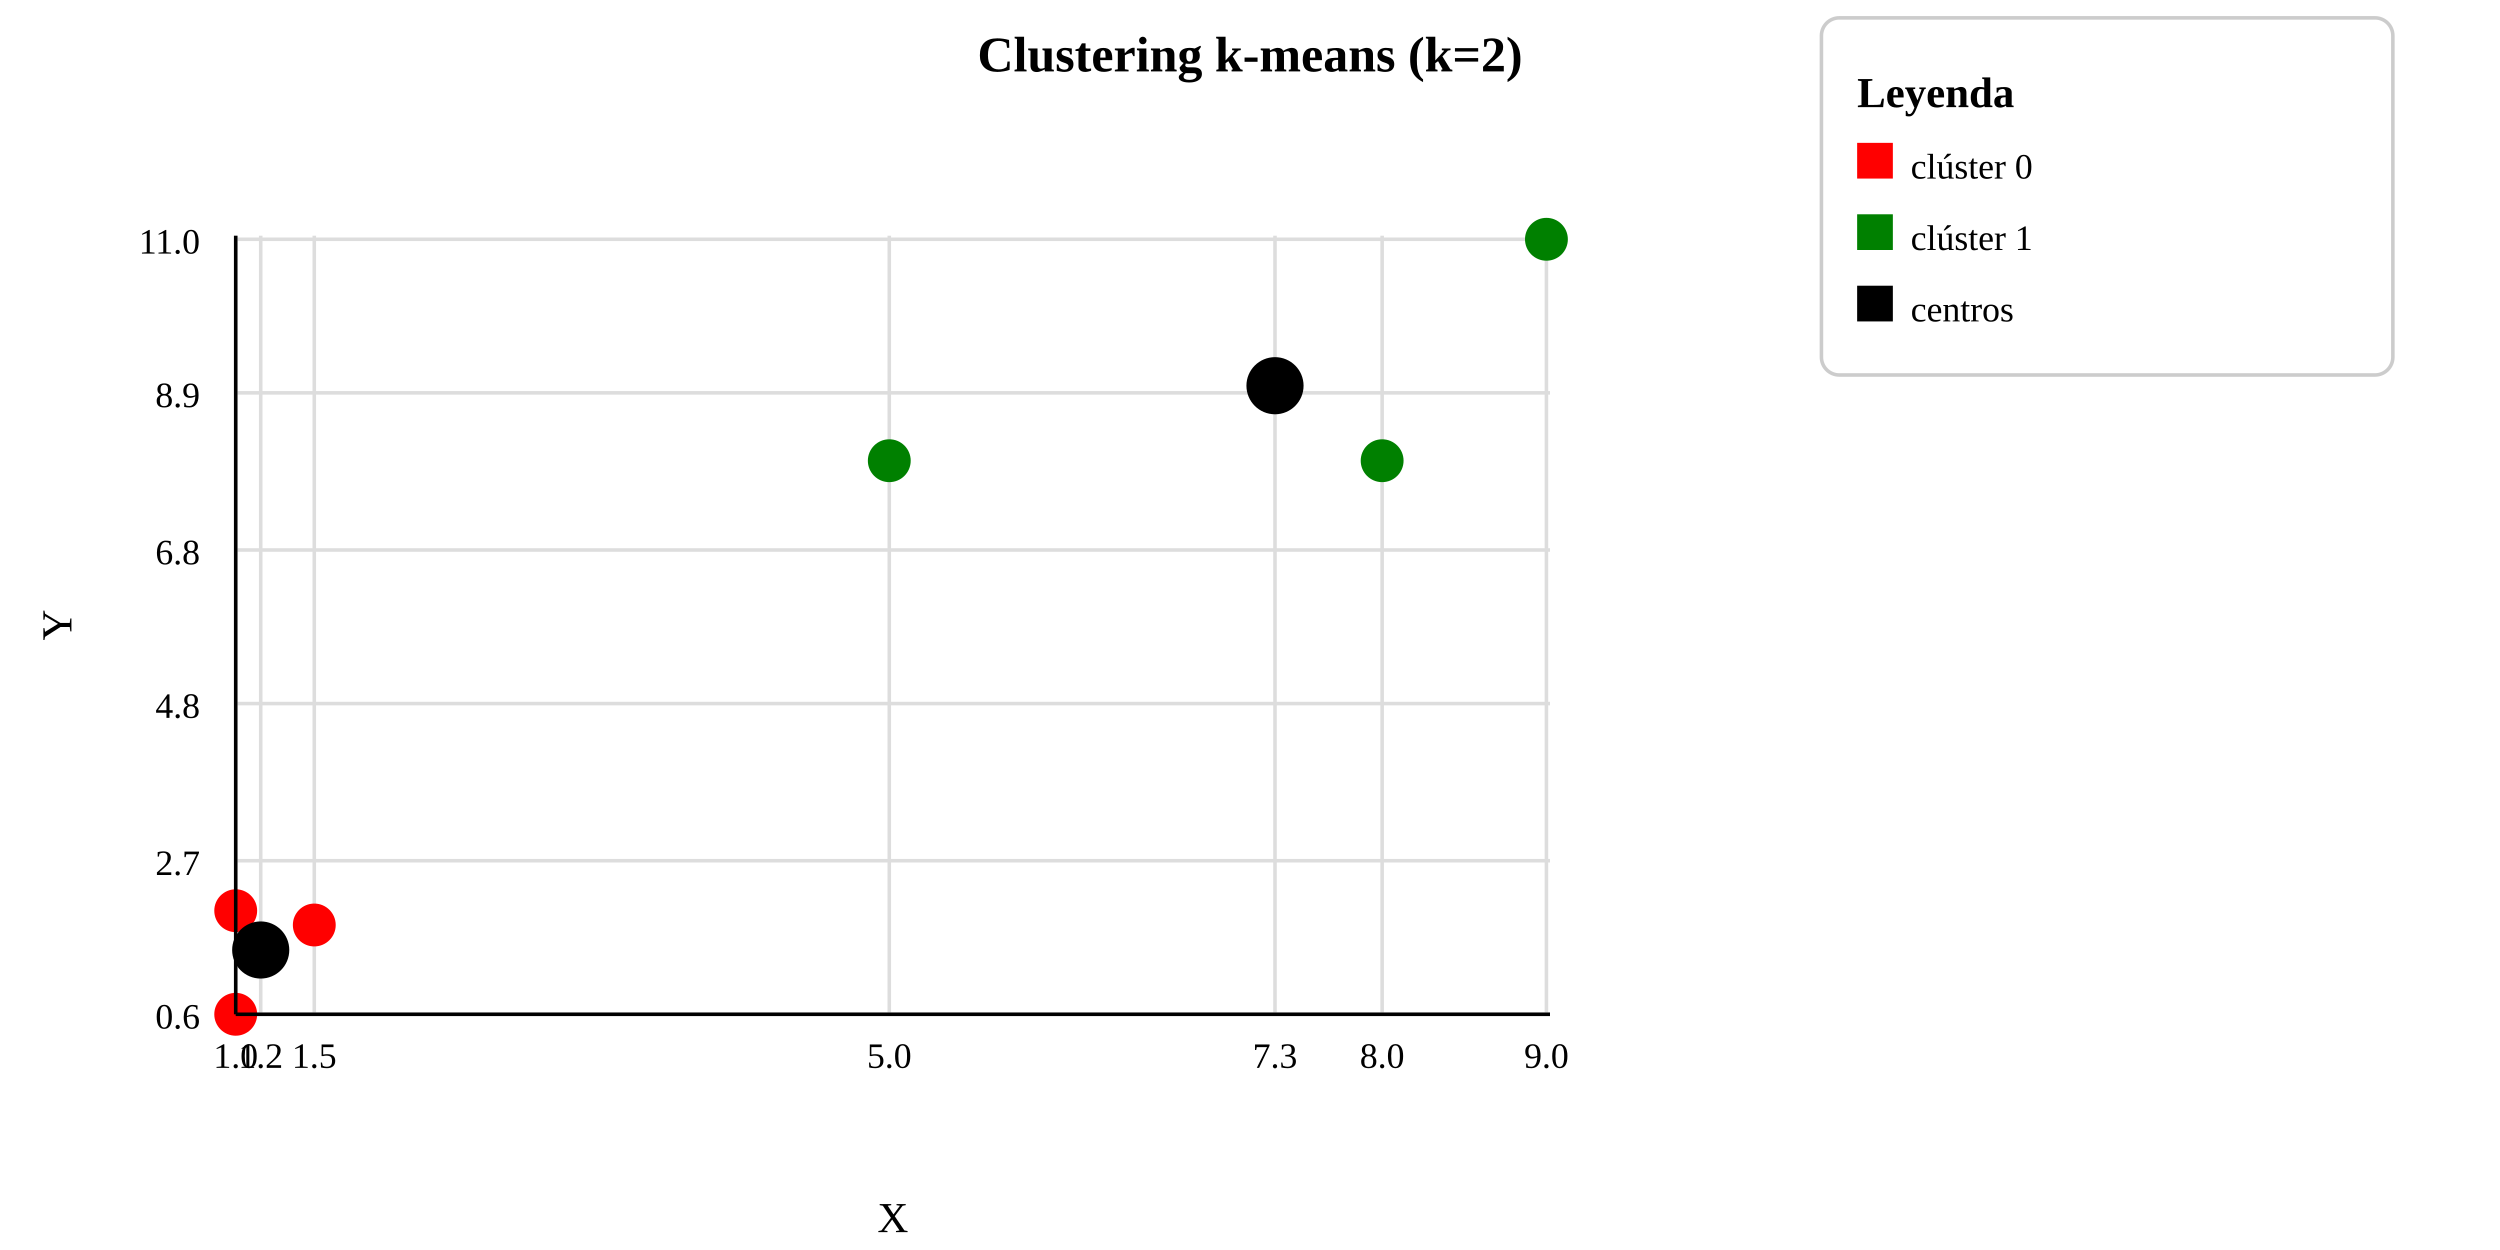
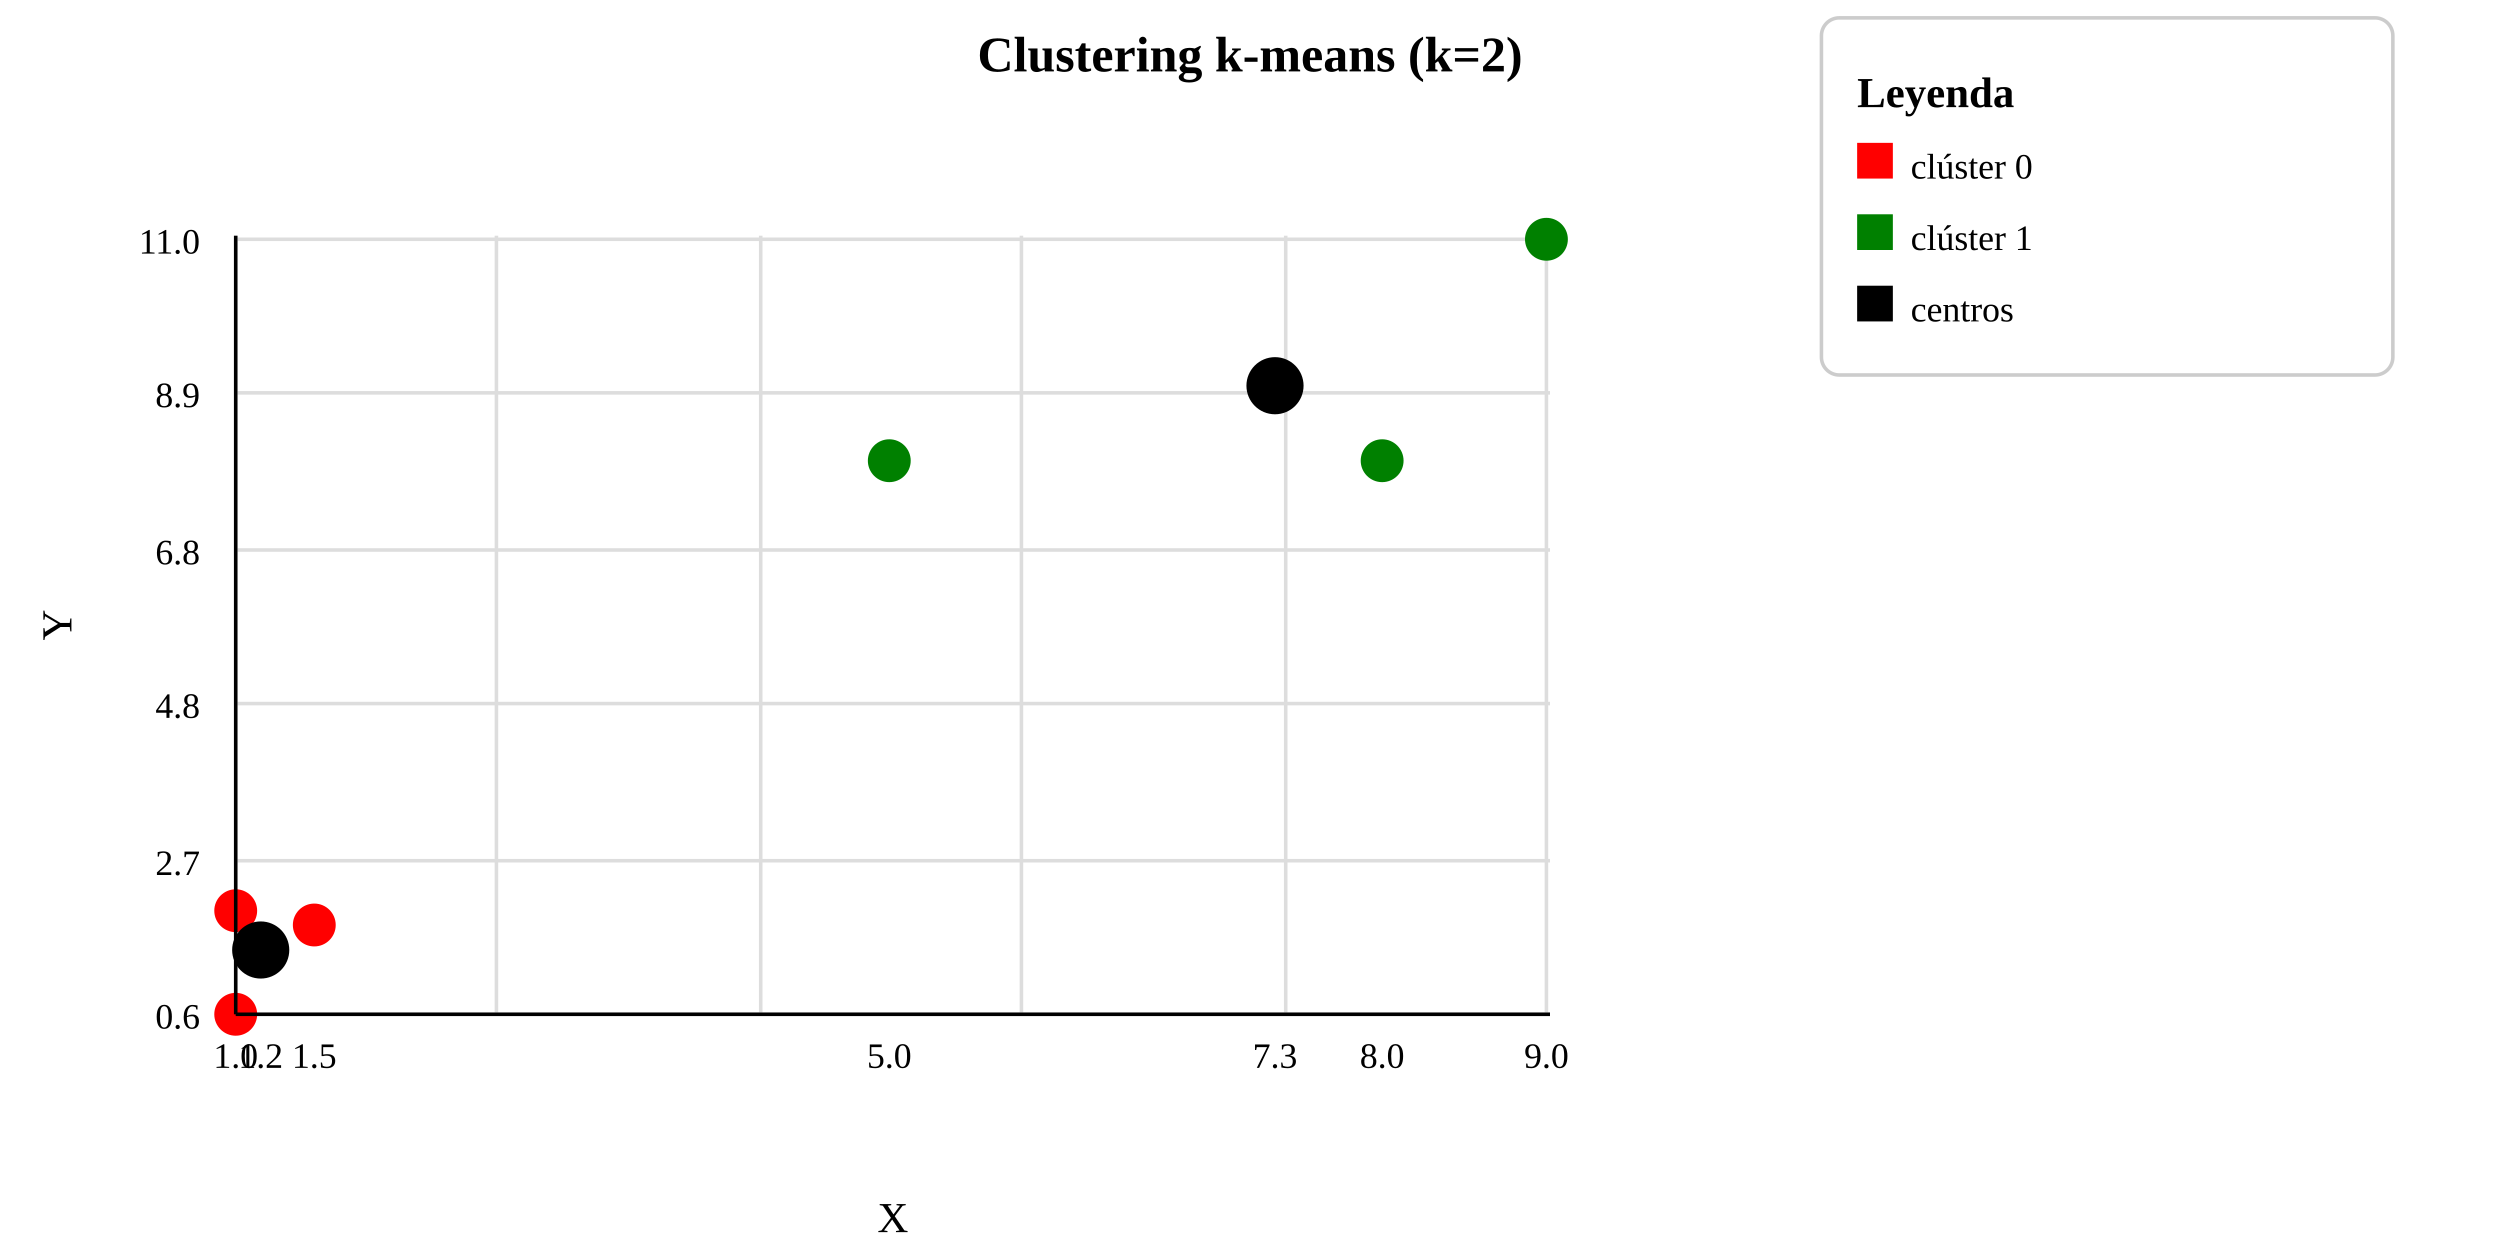
<svg xmlns="http://www.w3.org/2000/svg" width="700" height="350">
  <rect x="0" y="0" width="700" height="350" fill="white" />
  <line x1="66" y1="284" x2="434" y2="284" stroke="#ddd" stroke-width="1" />
  <line x1="66" y1="241" x2="434" y2="241" stroke="#ddd" stroke-width="1" />
  <line x1="66" y1="197" x2="434" y2="197" stroke="#ddd" stroke-width="1" />
  <line x1="66" y1="154" x2="434" y2="154" stroke="#ddd" stroke-width="1" />
  <line x1="66" y1="110" x2="434" y2="110" stroke="#ddd" stroke-width="1" />
  <line x1="66" y1="67" x2="434" y2="67" stroke="#ddd" stroke-width="1" />
  <line x1="66" y1="66" x2="66" y2="284" stroke="#ddd" stroke-width="1" />
-   <line x1="73" y1="66" x2="73" y2="284" stroke="#ddd" stroke-width="1" />
-   <line x1="88" y1="66" x2="88" y2="284" stroke="#ddd" stroke-width="1" />
-   <line x1="249" y1="66" x2="249" y2="284" stroke="#ddd" stroke-width="1" />
-   <line x1="357" y1="66" x2="357" y2="284" stroke="#ddd" stroke-width="1" />
-   <line x1="387" y1="66" x2="387" y2="284" stroke="#ddd" stroke-width="1" />
+   <line x1="139" y1="66" x2="139" y2="284" stroke="#ddd" stroke-width="1" />
+   <line x1="213" y1="66" x2="213" y2="284" stroke="#ddd" stroke-width="1" />
+   <line x1="286" y1="66" x2="286" y2="284" stroke="#ddd" stroke-width="1" />
+   <line x1="360" y1="66" x2="360" y2="284" stroke="#ddd" stroke-width="1" />
  <line x1="433" y1="66" x2="433" y2="284" stroke="#ddd" stroke-width="1" />
  <circle cx="66" cy="255" r="6" fill="red" />
  <circle cx="88" cy="259" r="6" fill="red" />
  <circle cx="66" cy="284" r="6" fill="red" />
  <circle cx="249" cy="129" r="6" fill="green" />
  <circle cx="387" cy="129" r="6" fill="green" />
  <circle cx="433" cy="67" r="6" fill="green" />
  <circle cx="73" cy="266" r="8" fill="black" />
  <circle cx="357" cy="108" r="8" fill="black" />
  <line x1="66" y1="284" x2="434" y2="284" stroke="black" stroke-width="1" />
  <line x1="66" y1="66" x2="66" y2="284" stroke="black" stroke-width="1" />
  <text x="56" y="288" font-size="10" text-anchor="end">0.6</text>
  <text x="56" y="245" font-size="10" text-anchor="end">2.7</text>
  <text x="56" y="201" font-size="10" text-anchor="end">4.8</text>
  <text x="56" y="158" font-size="10" text-anchor="end">6.8</text>
  <text x="56" y="114" font-size="10" text-anchor="end">8.9</text>
  <text x="56" y="71" font-size="10" text-anchor="end">11.0</text>
  <text x="66" y="299" font-size="10" text-anchor="middle">1.0</text>
  <text x="73" y="299" font-size="10" text-anchor="middle">1.2</text>
  <text x="88" y="299" font-size="10" text-anchor="middle">1.5</text>
  <text x="249" y="299" font-size="10" text-anchor="middle">5.0</text>
  <text x="357" y="299" font-size="10" text-anchor="middle">7.3</text>
  <text x="387" y="299" font-size="10" text-anchor="middle">8.0</text>
  <text x="433" y="299" font-size="10" text-anchor="middle">9.0</text>
  <text x="350" y="20" font-size="14" text-anchor="middle" font-weight="bold">Clustering k-means (k=2)</text>
  <text x="250" y="345" font-size="12" text-anchor="middle">X</text>
  <g transform="translate(20,175) rotate(-90)">
    <text font-size="12" text-anchor="middle">Y</text>
  </g>
  <rect x="510" y="5" width="160" height="100" fill="white" stroke="#ccc" rx="5" />
  <text x="520" y="30" font-size="12" font-weight="bold">Leyenda</text>
  <rect x="520" y="40" width="10" height="10" fill="red" />
  <text x="535" y="50" font-size="10">clúster 0</text>
  <rect x="520" y="60" width="10" height="10" fill="green" />
  <text x="535" y="70" font-size="10">clúster 1</text>
  <rect x="520" y="80" width="10" height="10" fill="black" />
  <text x="535" y="90" font-size="10">centros</text>
</svg>
